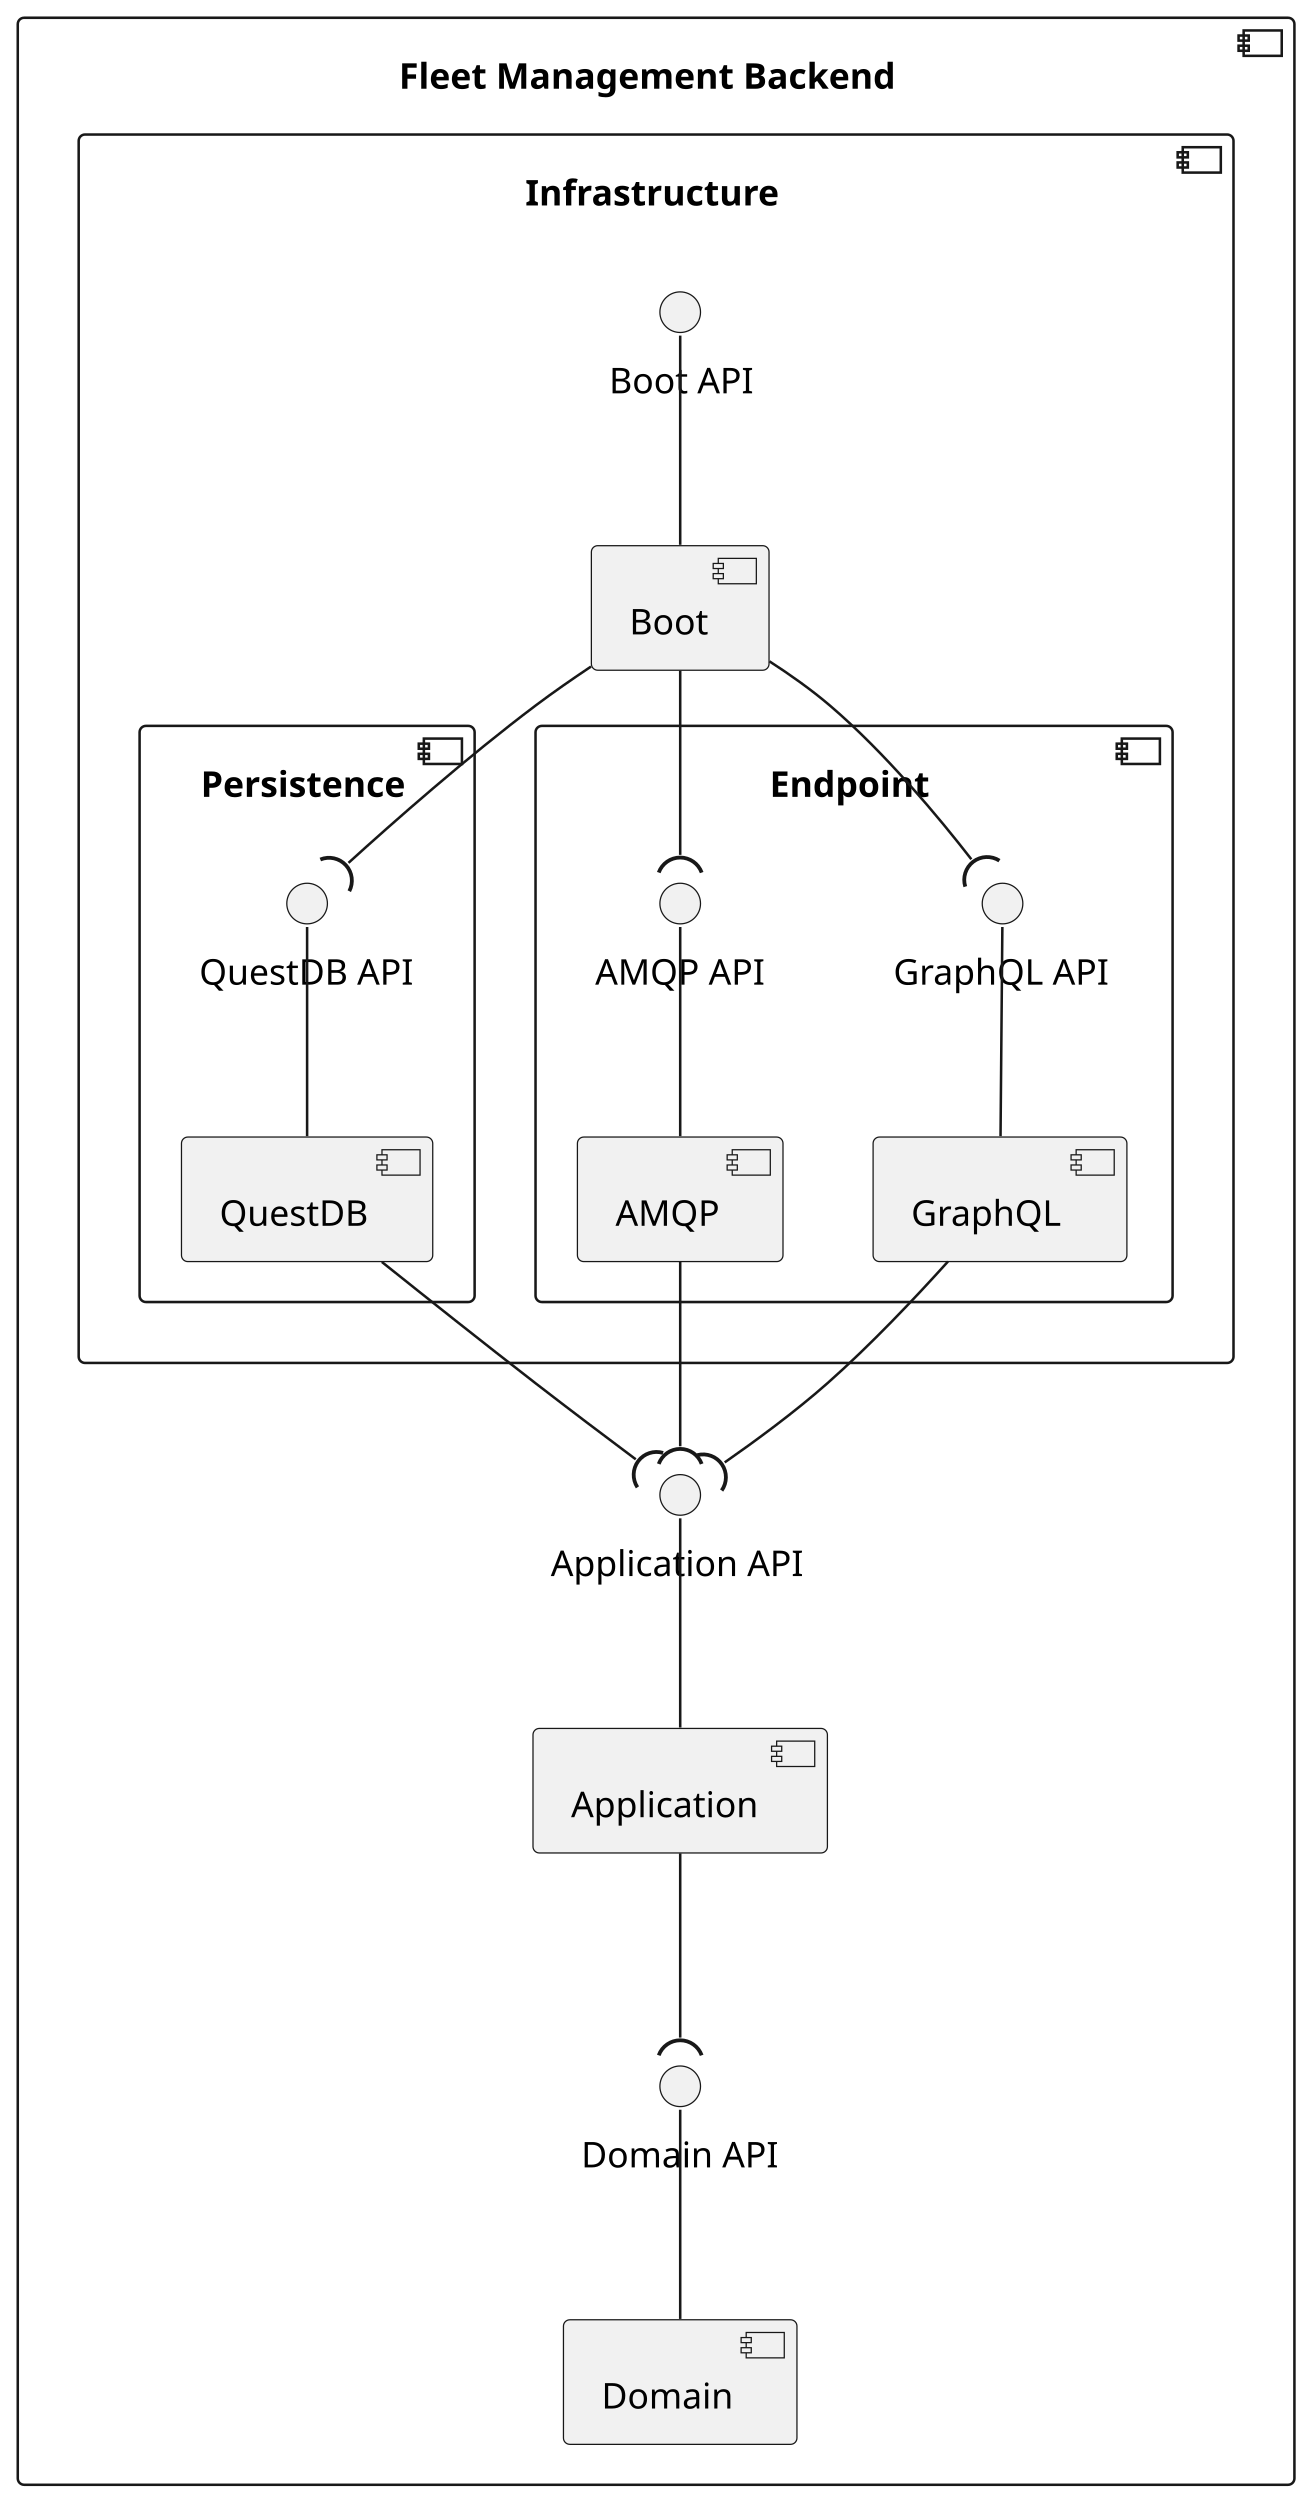
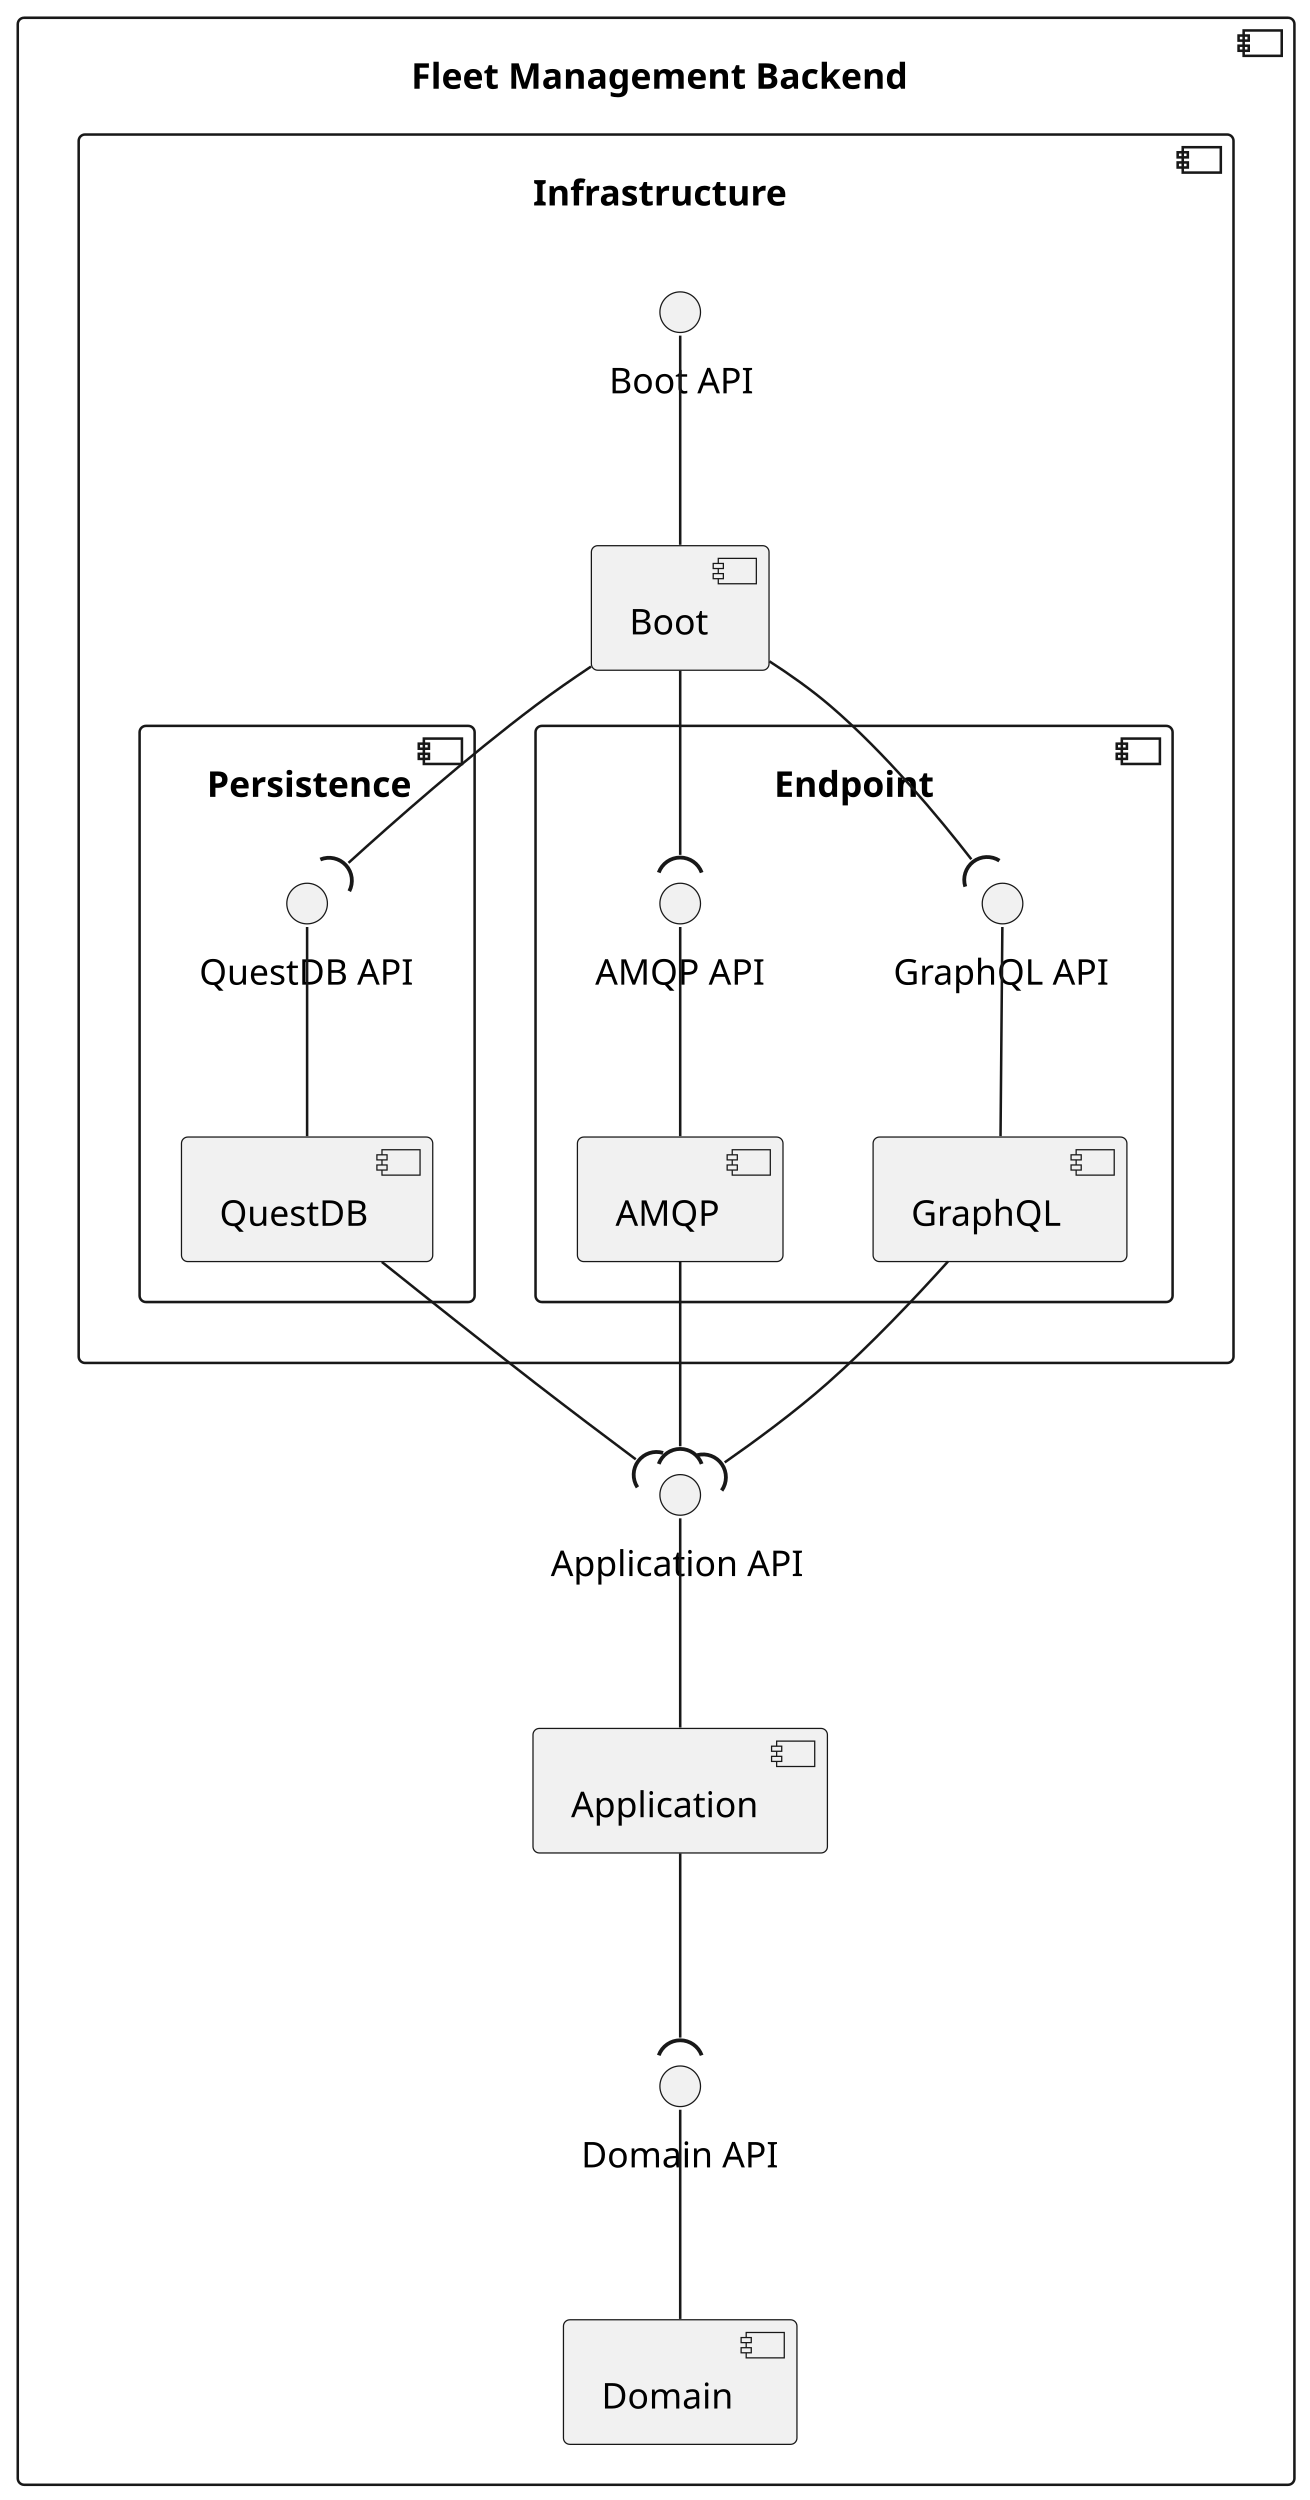
<svg xmlns="http://www.w3.org/2000/svg" contentStyleType="text/css" height="985px" preserveAspectRatio="none" style="width:516px;height:985px;background:#FFFFFF;" version="1.1" viewBox="0 0 516 985" width="516px" zoomAndPan="magnify">
  <defs />
  <g>
    <g id="cluster_Fleet Management Backend">
      <rect height="972" rx="2.5" ry="2.5" style="stroke:#181818;stroke-width:1.0;fill:none;" width="503" x="7" y="7" />
      <rect height="10" style="stroke:#181818;stroke-width:1.0;fill:none;" width="15" x="490" y="12" />
      <rect height="2" style="stroke:#181818;stroke-width:1.0;fill:none;" width="4" x="488" y="14" />
      <rect height="2" style="stroke:#181818;stroke-width:1.0;fill:none;" width="4" x="488" y="18" />
-       <text fill="#000000" font-family="sans-serif" font-size="14" font-weight="bold" lengthAdjust="spacing" textLength="202.625" x="157.188" y="34.966">Fleet Management Backend</text>
+       <text fill="#000000" font-family="sans-serif" font-size="14" font-weight="bold" lengthAdjust="spacing" textLength="193" x="162" y="34.966">Fleet Management Backend</text>
    </g>
    <g id="cluster_INFRA">
      <rect height="484" rx="2.5" ry="2.5" style="stroke:#181818;stroke-width:1.0;fill:none;" width="455" x="31" y="53" />
      <rect height="10" style="stroke:#181818;stroke-width:1.0;fill:none;" width="15" x="466" y="58" />
      <rect height="2" style="stroke:#181818;stroke-width:1.0;fill:none;" width="4" x="464" y="60" />
      <rect height="2" style="stroke:#181818;stroke-width:1.0;fill:none;" width="4" x="464" y="64" />
-       <text fill="#000000" font-family="sans-serif" font-size="14" font-weight="bold" lengthAdjust="spacing" textLength="103.125" x="206.938" y="80.966">Infrastructure</text>
+       <text fill="#000000" font-family="sans-serif" font-size="14" font-weight="bold" lengthAdjust="spacing" textLength="97" x="210" y="80.966">Infrastructure</text>
    </g>
    <g id="cluster_PERS">
      <rect height="227" rx="2.5" ry="2.5" style="stroke:#181818;stroke-width:1.0;fill:none;" width="132" x="55" y="286" />
      <rect height="10" style="stroke:#181818;stroke-width:1.0;fill:none;" width="15" x="167" y="291" />
      <rect height="2" style="stroke:#181818;stroke-width:1.0;fill:none;" width="4" x="165" y="293" />
      <rect height="2" style="stroke:#181818;stroke-width:1.0;fill:none;" width="4" x="165" y="297" />
-       <text fill="#000000" font-family="sans-serif" font-size="14" font-weight="bold" lengthAdjust="spacing" textLength="83.812" x="79.094" y="313.966">Persistence</text>
+       <text fill="#000000" font-family="sans-serif" font-size="14" font-weight="bold" lengthAdjust="spacing" textLength="79" x="81.5" y="313.966">Persistence</text>
    </g>
    <g id="cluster_ENDPOINT">
      <rect height="227" rx="2.5" ry="2.5" style="stroke:#181818;stroke-width:1.0;fill:none;" width="251" x="211" y="286" />
      <rect height="10" style="stroke:#181818;stroke-width:1.0;fill:none;" width="15" x="442" y="291" />
      <rect height="2" style="stroke:#181818;stroke-width:1.0;fill:none;" width="4" x="440" y="293" />
      <rect height="2" style="stroke:#181818;stroke-width:1.0;fill:none;" width="4" x="440" y="297" />
-       <text fill="#000000" font-family="sans-serif" font-size="14" font-weight="bold" lengthAdjust="spacing" textLength="66.5" x="303.25" y="313.966">Endpoint</text>
+       <text fill="#000000" font-family="sans-serif" font-size="14" font-weight="bold" lengthAdjust="spacing" textLength="63" x="305" y="313.966">Endpoint</text>
    </g>
    <g id="elem_DOM">
      <rect fill="#F1F1F1" height="49.068" rx="2.5" ry="2.5" style="stroke:#181818;stroke-width:0.5;" width="92" x="222" y="914" />
      <rect fill="#F1F1F1" height="10" style="stroke:#181818;stroke-width:0.5;" width="15" x="294" y="919" />
      <rect fill="#F1F1F1" height="2" style="stroke:#181818;stroke-width:0.5;" width="4" x="292" y="921" />
      <rect fill="#F1F1F1" height="2" style="stroke:#181818;stroke-width:0.5;" width="4" x="292" y="925" />
      <text fill="#000000" font-family="sans-serif" font-size="14" lengthAdjust="spacing" textLength="52" x="237" y="948.966">Domain</text>
    </g>
    <g id="elem_APP">
      <rect fill="#F1F1F1" height="49.068" rx="2.5" ry="2.5" style="stroke:#181818;stroke-width:0.5;" width="116" x="210" y="681" />
      <rect fill="#F1F1F1" height="10" style="stroke:#181818;stroke-width:0.5;" width="15" x="306" y="686" />
      <rect fill="#F1F1F1" height="2" style="stroke:#181818;stroke-width:0.5;" width="4" x="304" y="688" />
      <rect fill="#F1F1F1" height="2" style="stroke:#181818;stroke-width:0.5;" width="4" x="304" y="692" />
      <text fill="#000000" font-family="sans-serif" font-size="14" lengthAdjust="spacing" textLength="76" x="225" y="715.966">Application</text>
    </g>
    <g id="elem_DOM_API">
      <ellipse cx="268" cy="822" fill="#F1F1F1" rx="8" ry="8" style="stroke:#181818;stroke-width:0.5;" />
      <text fill="#000000" font-family="sans-serif" font-size="14" lengthAdjust="spacing" textLength="78" x="229" y="853.966">Domain API</text>
    </g>
    <g id="elem_APP_API">
      <ellipse cx="268" cy="589" fill="#F1F1F1" rx="8" ry="8" style="stroke:#181818;stroke-width:0.5;" />
      <text fill="#000000" font-family="sans-serif" font-size="14" lengthAdjust="spacing" textLength="102" x="217" y="620.966">Application API</text>
    </g>
    <g id="elem_BOOT">
      <rect fill="#F1F1F1" height="49.068" rx="2.5" ry="2.5" style="stroke:#181818;stroke-width:0.5;" width="70" x="233" y="215" />
      <rect fill="#F1F1F1" height="10" style="stroke:#181818;stroke-width:0.5;" width="15" x="283" y="220" />
      <rect fill="#F1F1F1" height="2" style="stroke:#181818;stroke-width:0.5;" width="4" x="281" y="222" />
      <rect fill="#F1F1F1" height="2" style="stroke:#181818;stroke-width:0.5;" width="4" x="281" y="226" />
      <text fill="#000000" font-family="sans-serif" font-size="14" lengthAdjust="spacing" textLength="30" x="248" y="249.966">Boot</text>
    </g>
    <g id="elem_BOOT_API">
      <ellipse cx="268" cy="123" fill="#F1F1F1" rx="8" ry="8" style="stroke:#181818;stroke-width:0.5;" />
      <text fill="#000000" font-family="sans-serif" font-size="14" lengthAdjust="spacing" textLength="56" x="240" y="154.966">Boot API</text>
    </g>
    <g id="elem_QUEST">
      <rect fill="#F1F1F1" height="49.068" rx="2.5" ry="2.5" style="stroke:#181818;stroke-width:0.5;" width="99" x="71.5" y="448" />
      <rect fill="#F1F1F1" height="10" style="stroke:#181818;stroke-width:0.5;" width="15" x="150.5" y="453" />
      <rect fill="#F1F1F1" height="2" style="stroke:#181818;stroke-width:0.5;" width="4" x="148.5" y="455" />
      <rect fill="#F1F1F1" height="2" style="stroke:#181818;stroke-width:0.5;" width="4" x="148.5" y="459" />
      <text fill="#000000" font-family="sans-serif" font-size="14" lengthAdjust="spacing" textLength="59" x="86.5" y="482.966">QuestDB</text>
    </g>
    <g id="elem_QUEST_API">
      <ellipse cx="121" cy="356" fill="#F1F1F1" rx="8" ry="8" style="stroke:#181818;stroke-width:0.5;" />
      <text fill="#000000" font-family="sans-serif" font-size="14" lengthAdjust="spacing" textLength="85" x="78.5" y="387.966">QuestDB API</text>
    </g>
    <g id="elem_GRAPH">
      <rect fill="#F1F1F1" height="49.068" rx="2.5" ry="2.5" style="stroke:#181818;stroke-width:0.5;" width="100" x="344" y="448" />
      <rect fill="#F1F1F1" height="10" style="stroke:#181818;stroke-width:0.5;" width="15" x="424" y="453" />
      <rect fill="#F1F1F1" height="2" style="stroke:#181818;stroke-width:0.5;" width="4" x="422" y="455" />
      <rect fill="#F1F1F1" height="2" style="stroke:#181818;stroke-width:0.5;" width="4" x="422" y="459" />
      <text fill="#000000" font-family="sans-serif" font-size="14" lengthAdjust="spacing" textLength="60" x="359" y="482.966">GraphQL</text>
    </g>
    <g id="elem_AMQP">
      <rect fill="#F1F1F1" height="49.068" rx="2.5" ry="2.5" style="stroke:#181818;stroke-width:0.5;" width="81" x="227.5" y="448" />
      <rect fill="#F1F1F1" height="10" style="stroke:#181818;stroke-width:0.5;" width="15" x="288.5" y="453" />
      <rect fill="#F1F1F1" height="2" style="stroke:#181818;stroke-width:0.5;" width="4" x="286.5" y="455" />
      <rect fill="#F1F1F1" height="2" style="stroke:#181818;stroke-width:0.5;" width="4" x="286.5" y="459" />
      <text fill="#000000" font-family="sans-serif" font-size="14" lengthAdjust="spacing" textLength="41" x="242.5" y="482.966">AMQP</text>
    </g>
    <g id="elem_GRAPH_API">
      <ellipse cx="395" cy="356" fill="#F1F1F1" rx="8" ry="8" style="stroke:#181818;stroke-width:0.5;" />
      <text fill="#000000" font-family="sans-serif" font-size="14" lengthAdjust="spacing" textLength="86" x="352" y="387.966">GraphQL API</text>
    </g>
    <g id="elem_AMQP_API">
      <ellipse cx="268" cy="356" fill="#F1F1F1" rx="8" ry="8" style="stroke:#181818;stroke-width:0.5;" />
      <text fill="#000000" font-family="sans-serif" font-size="14" lengthAdjust="spacing" textLength="67" x="234.5" y="387.966">AMQP API</text>
    </g>
    <g id="link_DOM_API_DOM">
      <path d="M268,831.23 C268,848.26 268,887.89 268,913.65 " fill="none" id="DOM_API-DOM" style="stroke:#181818;stroke-width:1.0;" />
    </g>
    <g id="link_APP_API_APP">
      <path d="M268,598.23 C268,615.26 268,654.89 268,680.65 " fill="none" id="APP_API-APP" style="stroke:#181818;stroke-width:1.0;" />
    </g>
    <g id="link_BOOT_API_BOOT">
      <path d="M268,132.23 C268,149.26 268,188.89 268,214.65 " fill="none" id="BOOT_API-BOOT" style="stroke:#181818;stroke-width:1.0;" />
    </g>
    <g id="link_AMQP_API_AMQP">
      <path d="M268,365.23 C268,382.26 268,421.89 268,447.65 " fill="none" id="AMQP_API-AMQP" style="stroke:#181818;stroke-width:1.0;" />
    </g>
    <g id="link_GRAPH_API_GRAPH">
      <path d="M394.93,365.23 C394.78,382.26 394.43,421.89 394.21,447.65 " fill="none" id="GRAPH_API-GRAPH" style="stroke:#181818;stroke-width:1.0;" />
    </g>
    <g id="link_QUEST_API_QUEST">
      <path d="M121,365.23 C121,382.26 121,421.89 121,447.65 " fill="none" id="QUEST_API-QUEST" style="stroke:#181818;stroke-width:1.0;" />
    </g>
    <g id="link_APP_DOM_API">
      <path d="M268,730.22 C268,751.8 268,783.18 268,802.82 " fill="none" id="APP-to-DOM_API" style="stroke:#181818;stroke-width:1.0;" />
      <path d="M276.457,809.792 A9,9 0 0 0 259.543 809.792" fill="none" style="stroke:#181818;stroke-width:1.5;" />
    </g>
    <g id="link_BOOT_GRAPH_API">
      <path d="M303.16,260.56 C311.3,265.82 319.71,271.77 327,278 C348.74,296.57 369.92,322.08 382.71,338.55 " fill="none" id="BOOT-to-GRAPH_API" style="stroke:#181818;stroke-width:1.0;" />
      <path d="M393.775,339.098 A9,9 0 0 0 380.316 349.343" fill="none" style="stroke:#181818;stroke-width:1.5;" />
    </g>
    <g id="link_BOOT_AMQP_API">
      <path d="M268,264.22 C268,285.8 268,317.18 268,336.82 " fill="none" id="BOOT-to-AMQP_API" style="stroke:#181818;stroke-width:1.0;" />
      <path d="M276.457,343.792 A9,9 0 0 0 259.543 343.792" fill="none" style="stroke:#181818;stroke-width:1.5;" />
    </g>
    <g id="link_BOOT_QUEST_API">
      <path d="M232.86,262.62 C225.52,267.52 217.91,272.8 211,278 C184.17,298.18 154.95,323.94 137.31,339.96 " fill="none" id="BOOT-to-QUEST_API" style="stroke:#181818;stroke-width:1.0;" />
      <path d="M137.619,351.133 A9,9 0 0 0 126.203 338.652" fill="none" style="stroke:#181818;stroke-width:1.5;" />
    </g>
    <g id="link_GRAPH_APP_API">
      <path d="M373.51,497.03 C360.49,511.48 342.94,530.02 326,545 C313.11,556.4 297.36,567.94 285.53,576.19 " fill="none" id="GRAPH-to-APP_API" style="stroke:#181818;stroke-width:1.0;" />
      <path d="M284.334,587.271 A9,9 0 0 0 274.762 573.325" fill="none" style="stroke:#181818;stroke-width:1.5;" />
    </g>
    <g id="link_AMQP_APP_API">
      <path d="M268,497.22 C268,518.8 268,550.18 268,569.82 " fill="none" id="AMQP-to-APP_API" style="stroke:#181818;stroke-width:1.0;" />
      <path d="M276.457,576.792 A9,9 0 0 0 259.543 576.792" fill="none" style="stroke:#181818;stroke-width:1.5;" />
    </g>
    <g id="link_QUEST_APP_API">
      <path d="M150.44,497.2 C167.95,511.21 190.64,529.24 211,545 C224.15,555.18 239.17,566.5 250.49,574.97 " fill="none" id="QUEST-to-APP_API" style="stroke:#181818;stroke-width:1.0;" />
      <path d="M261.255,572.449 A9,9 0 0 0 251.149 586.013" fill="none" style="stroke:#181818;stroke-width:1.5;" />
    </g>
  </g>
</svg>
